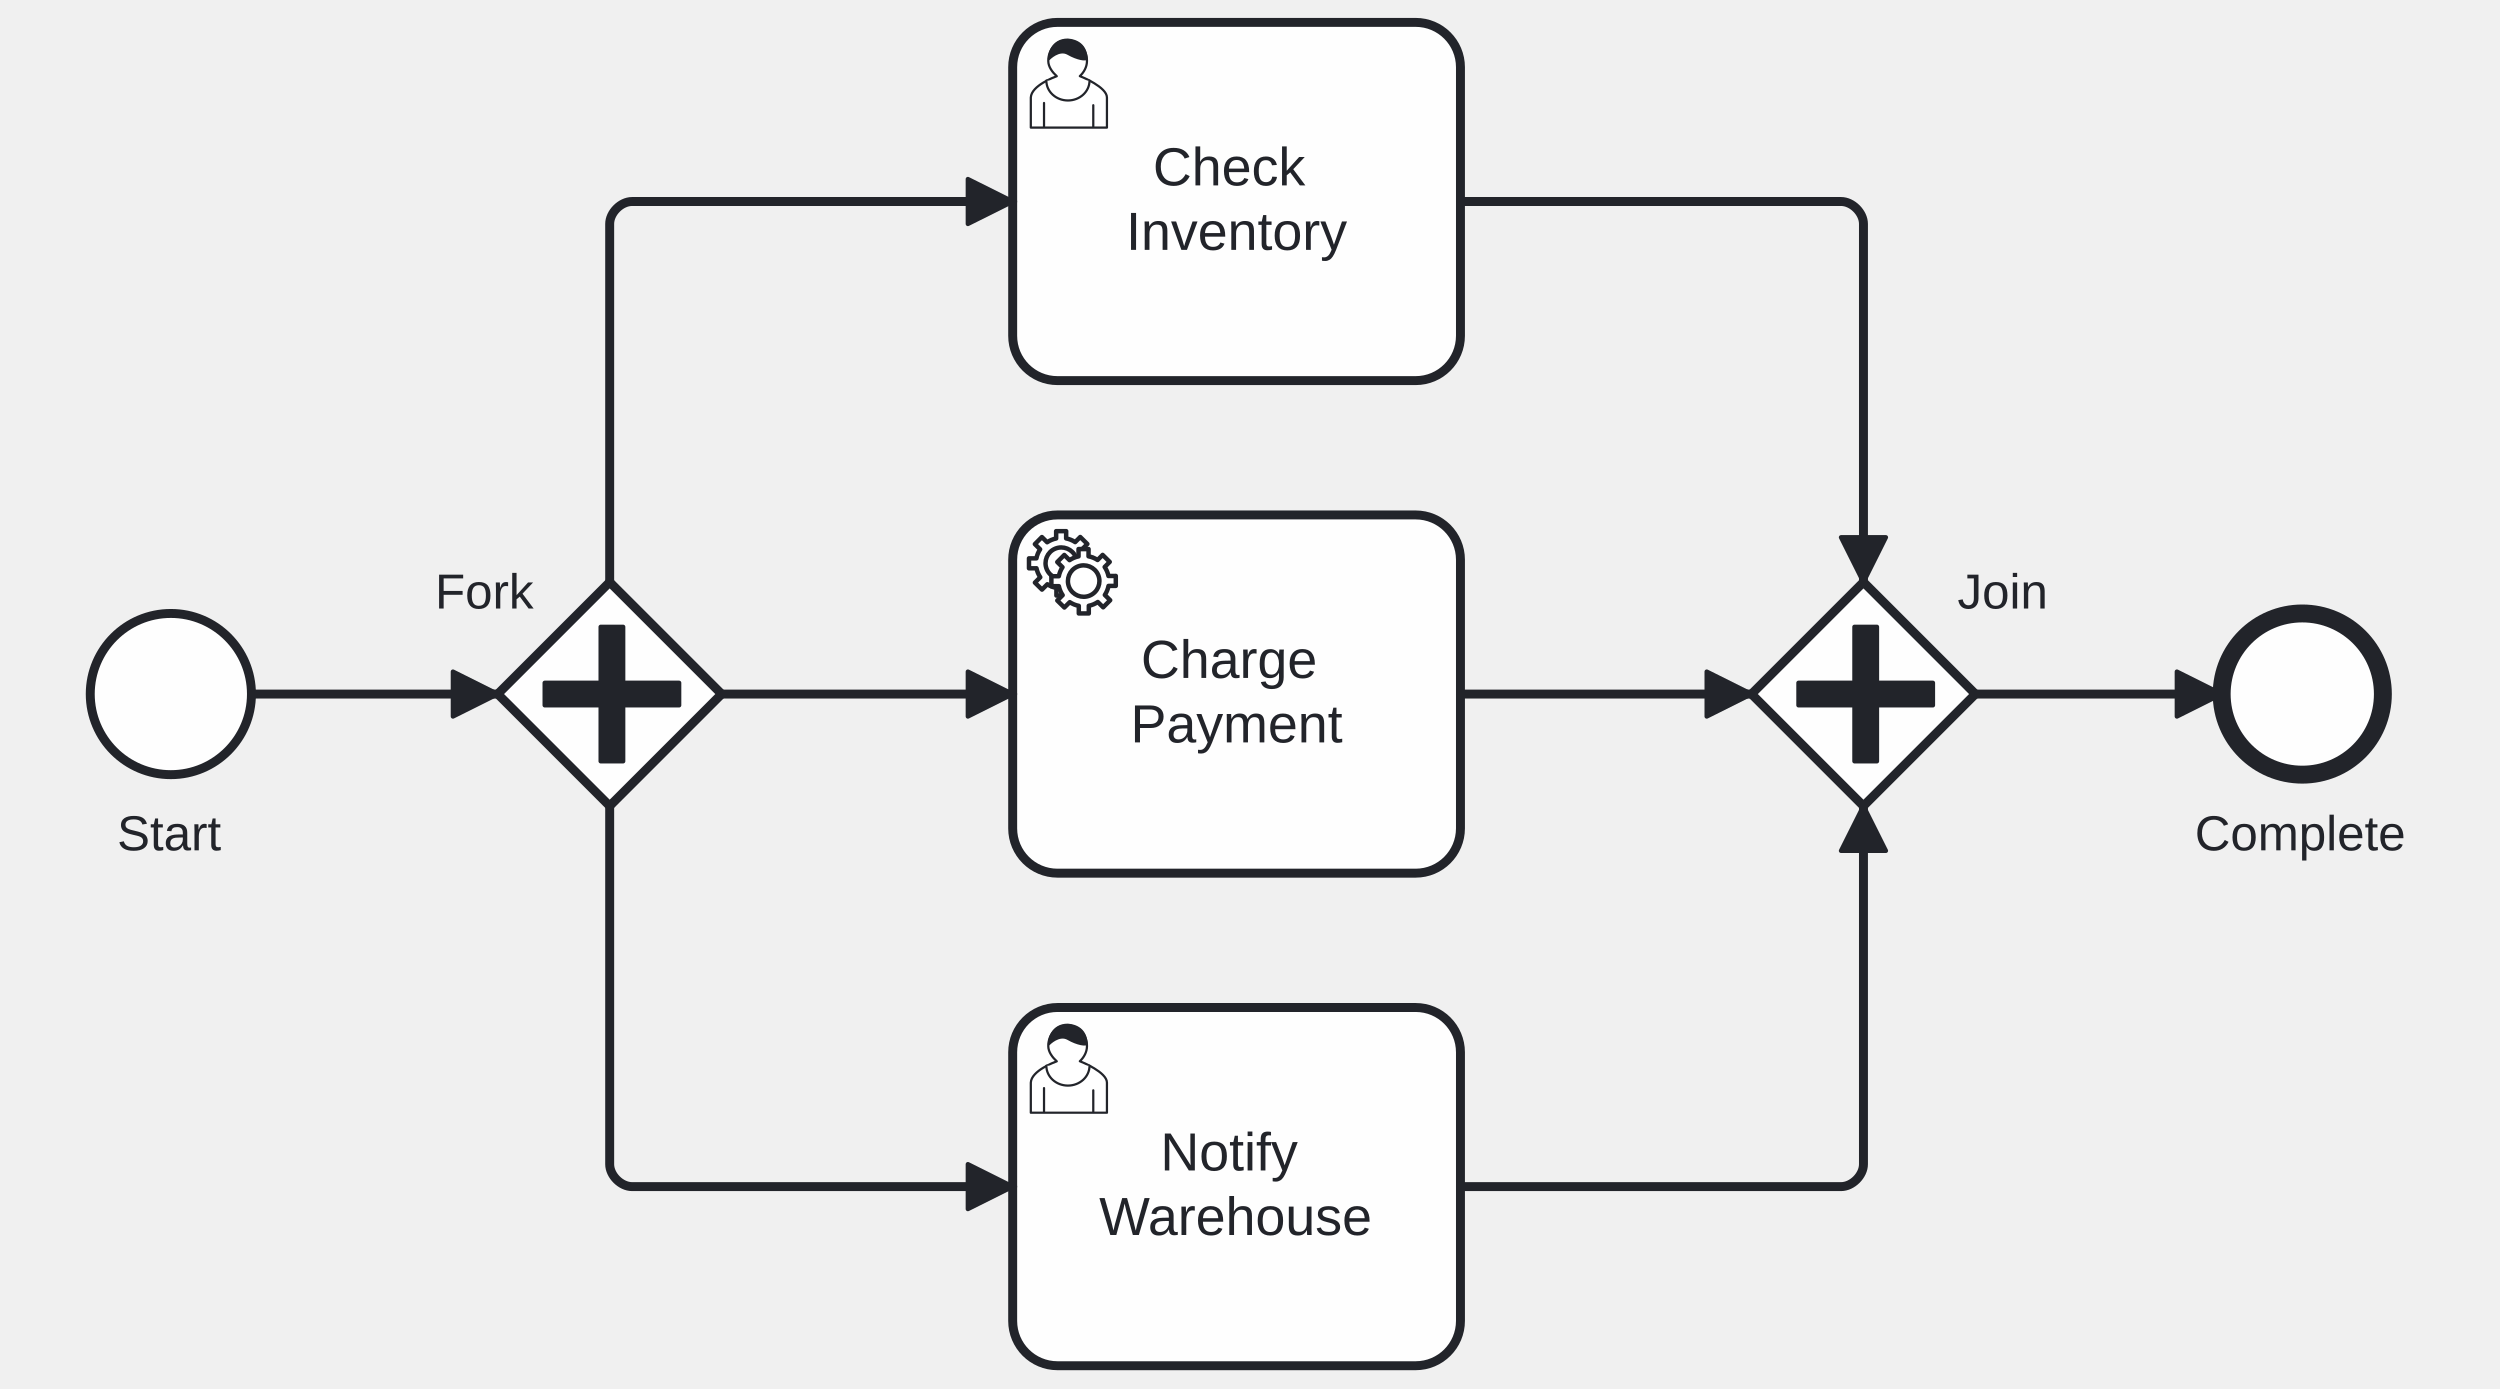
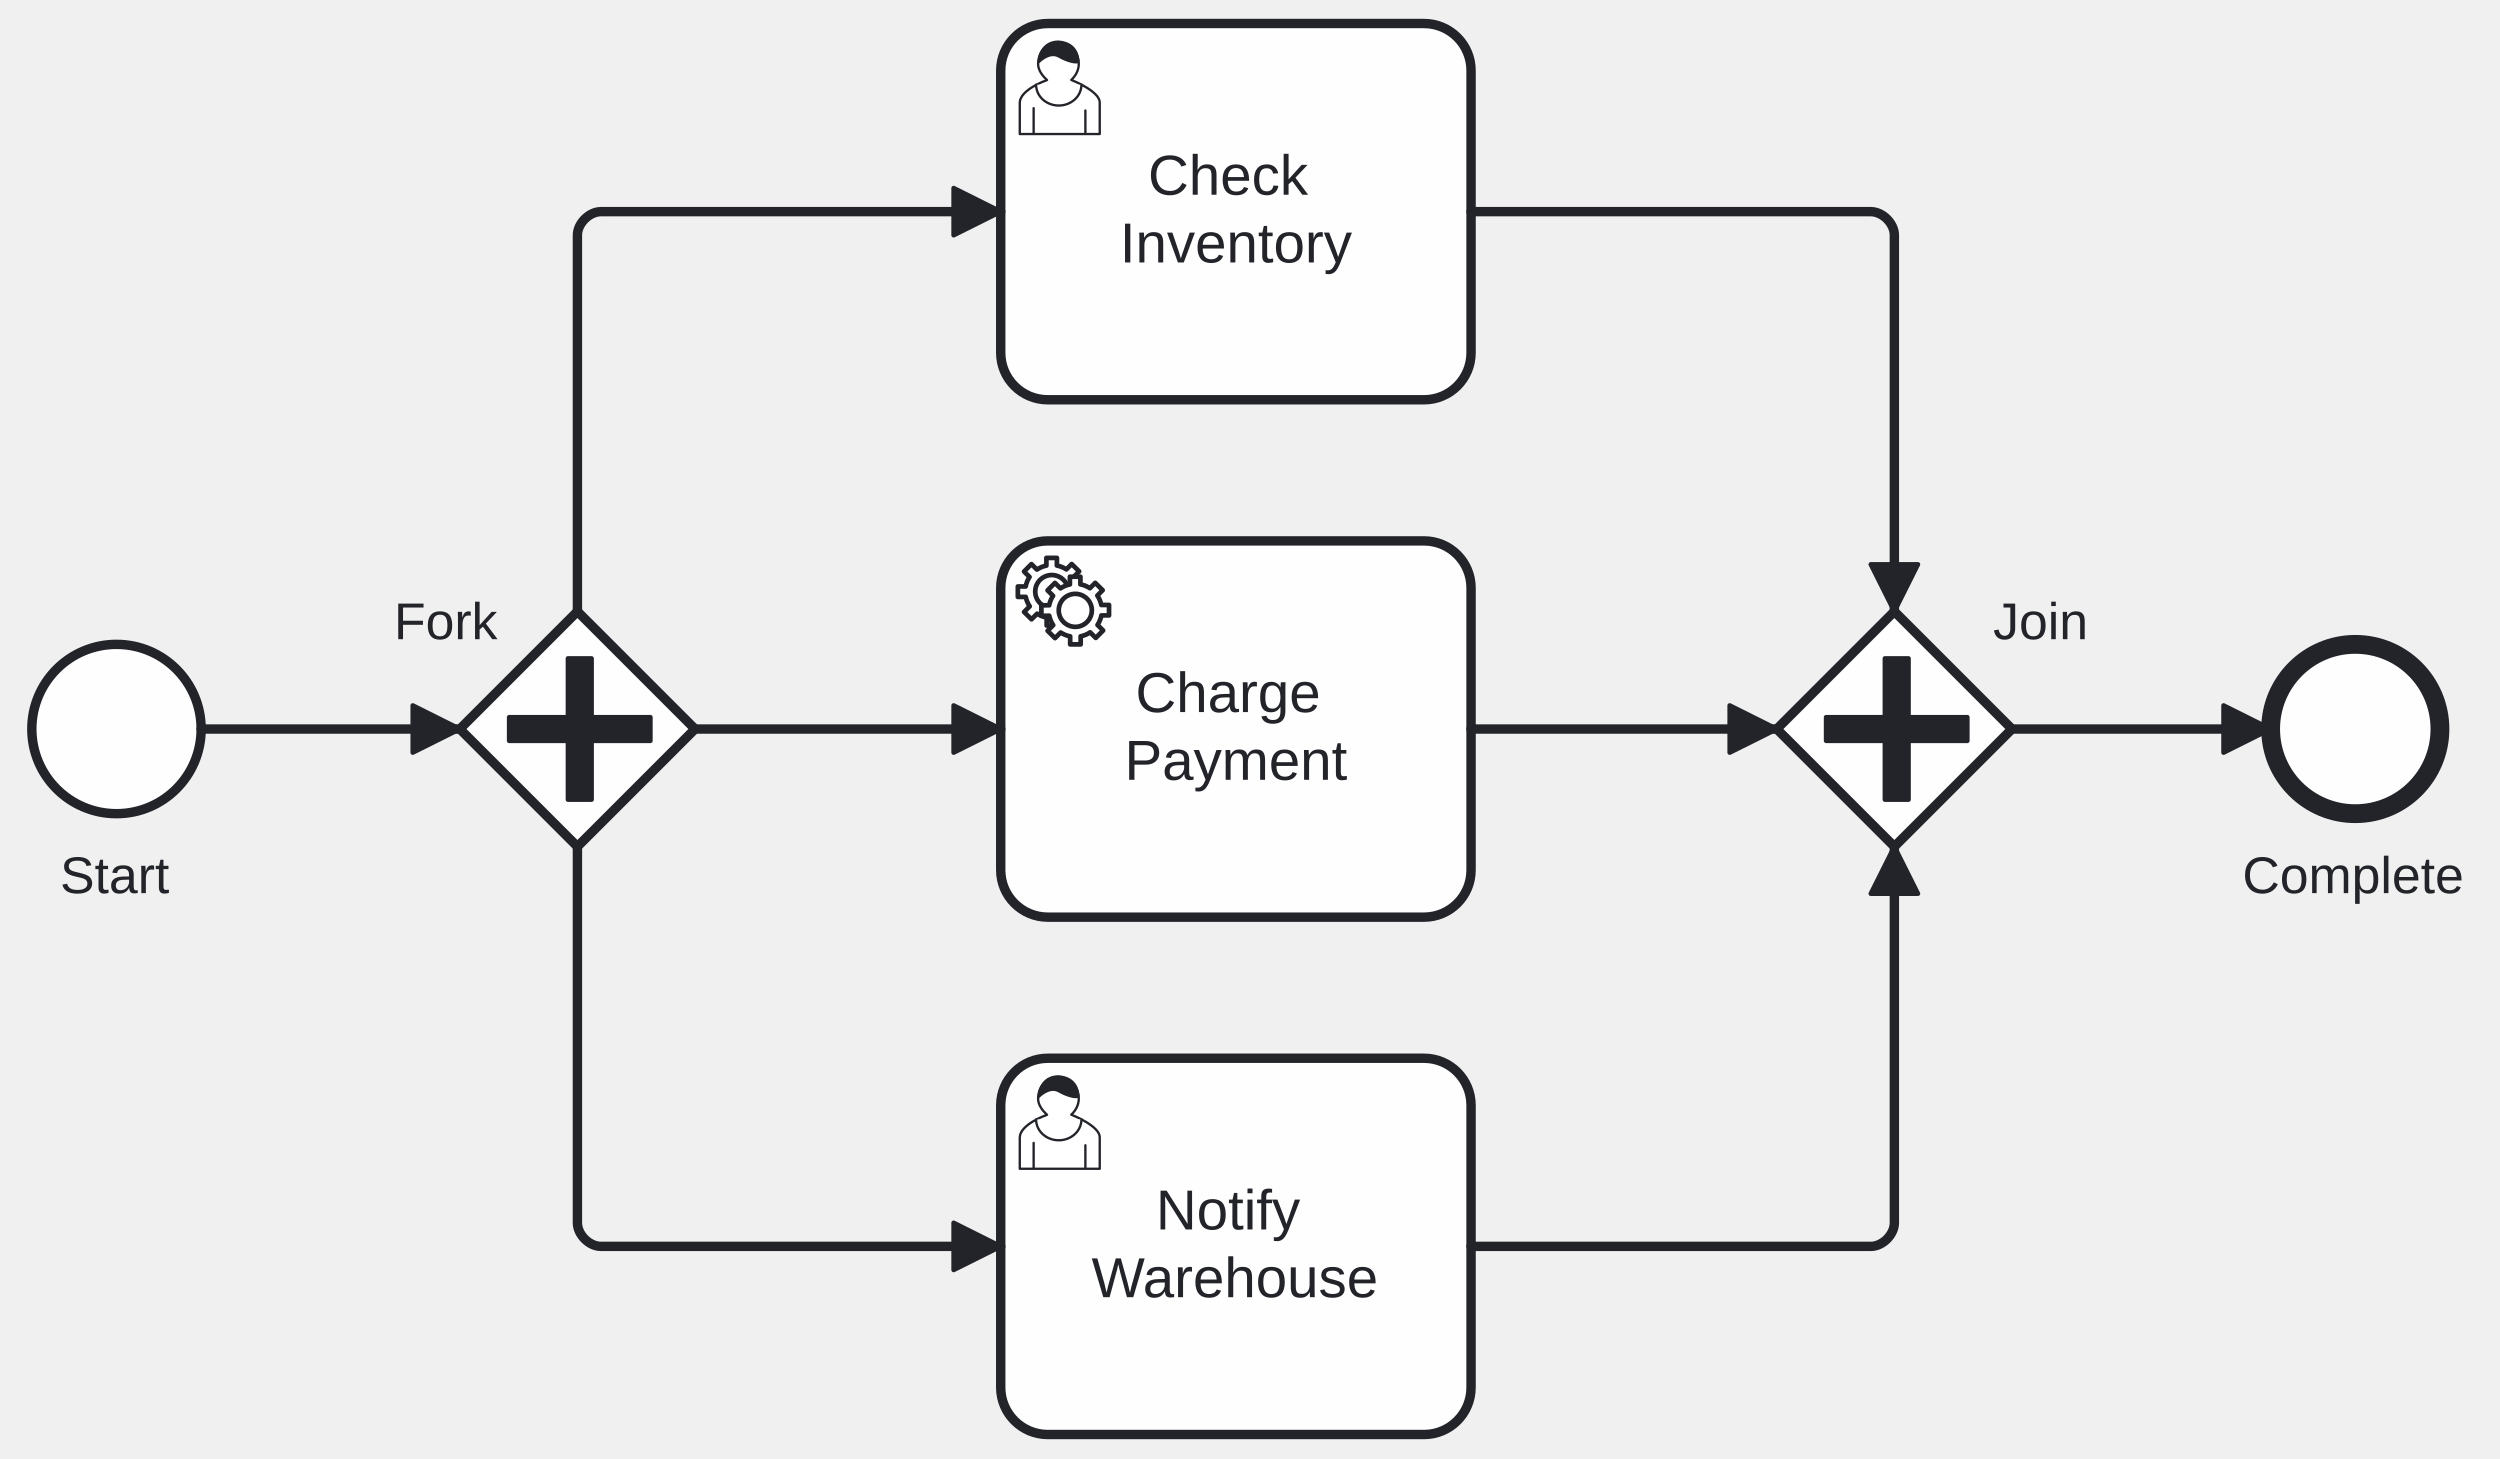
- <svg xmlns="http://www.w3.org/2000/svg" width="715" height="397" viewBox="187 87 528 310" version="1.1">
-   <g class="djs-group">
-     <g class="djs-element djs-shape" data-element-id="Event_1tfz1g5" style="display: block;" transform="translate(192, 224)">
+ <svg xmlns="http://www.w3.org/2000/svg" width="715" height="417" viewBox="187 107 528 310" version="1.1">
+   <g class="djs-group">
+     <g class="djs-element djs-shape" data-element-id="Event_1tfz1g5" transform="translate(192, 244)" style="display: block;">
      <g class="djs-visual">
        <circle cx="18" cy="18" r="18" style="stroke-linecap: round; stroke-linejoin: round; stroke: hsl(225, 10%, 15%); stroke-width: 2px; fill: white; fill-opacity: 0.95;" />
      </g>
      <rect style="fill: none; stroke-opacity: 0; stroke: white; stroke-width: 15px;" class="djs-hit djs-hit-all" x="0" y="0" width="36" height="36" />
      <circle cx="18" cy="18" r="23" style="fill: none;" class="djs-outline" />
    </g>
  </g>
  <g class="djs-group">
-     <g class="djs-element djs-shape" data-element-id="Event_183di0m" style="display: block;" transform="translate(668, 224)">
+     <g class="djs-element djs-shape" data-element-id="Event_1tfz1g5_label" transform="translate(198, 287)" style="display: block;">
+       <g class="djs-visual">
+         <text style="font-family: Arial, sans-serif; font-size: 11px; font-weight: normal; fill: hsl(225, 10%, 15%);" lineHeight="1.2" class="djs-label">
+           <tspan x="0" y="9.9">Start</tspan>
+         </text>
+       </g>
+       <rect style="fill: none; stroke-opacity: 0; stroke: white; stroke-width: 15px;" class="djs-hit djs-hit-all" x="0" y="0" width="24" height="14" />
+       <rect x="-5" y="-5" rx="4" width="34" height="24" style="fill: none;" class="djs-outline" />
+     </g>
+   </g>
+   <g class="djs-group">
+     <g class="djs-element djs-shape" data-element-id="Event_183di0m" transform="translate(668, 244)" style="display: block;">
      <g class="djs-visual">
        <circle cx="18" cy="18" r="18" style="stroke-linecap: round; stroke-linejoin: round; stroke: hsl(225, 10%, 15%); stroke-width: 4px; fill: white; fill-opacity: 0.95;" />
      </g>
      <rect style="fill: none; stroke-opacity: 0; stroke: white; stroke-width: 15px;" class="djs-hit djs-hit-all" x="0" y="0" width="36" height="36" />
      <circle cx="18" cy="18" r="24" style="fill: none;" class="djs-outline" />
    </g>
  </g>
  <g class="djs-group">
-     <g class="djs-element djs-shape" data-element-id="Gateway_11h8qzw" style="display: block;" transform="translate(283, 217)">
+     <g class="djs-element djs-shape" data-element-id="Event_183di0m_label" transform="translate(662, 287)" style="display: block;">
+       <g class="djs-visual">
+         <text style="font-family: Arial, sans-serif; font-size: 11px; font-weight: normal; fill: hsl(225, 10%, 15%);" lineHeight="1.2" class="djs-label">
+           <tspan x="0" y="9.9">Complete</tspan>
+         </text>
+       </g>
+       <rect style="fill: none; stroke-opacity: 0; stroke: white; stroke-width: 15px;" class="djs-hit djs-hit-all" x="0" y="0" width="48" height="14" />
+       <rect x="-5" y="-5" rx="4" width="58" height="24" style="fill: none;" class="djs-outline" />
+     </g>
+   </g>
+   <g class="djs-group">
+     <g class="djs-element djs-shape" data-element-id="Activity_0gqc9jk" transform="translate(398, 222)" style="display: block;">
+       <g class="djs-visual">
+         <rect x="0" y="0" width="100" height="80" rx="10" ry="10" style="stroke-linecap: round; stroke-linejoin: round; stroke: hsl(225, 10%, 15%); stroke-width: 2px; fill: white; fill-opacity: 0.95;" />
+         <text style="font-family: Arial, sans-serif; font-size: 12px; font-weight: normal; fill: hsl(225, 10%, 15%);" lineHeight="1.2" class="djs-label">
+           <tspan x="28.658" y="36.4">Charge </tspan>
+           <tspan x="26.324" y="50.8">Payment</tspan>
+         </text>
+         <circle cx="5" cy="5" r="5" style="stroke-linecap: round; stroke-linejoin: round; stroke: none; stroke-width: 2px; fill: white;" transform="translate(6, 6)" />
+         <path style="fill: white; stroke-linecap: round; stroke-linejoin: round; stroke: hsl(225, 10%, 15%); stroke-width: 1px;" d="m 12,18 v -1.713 c 0.352,-0.07 0.704,-0.178 1.048,-0.321 0.344,-0.145 0.666,-0.321 0.966,-0.521 l 1.194,1.18 1.567,-1.577 -1.195,-1.18 c 0.403,-0.614 0.683,-1.299 0.825,-2.018 l 1.622,-0.01 v -2.22 l -1.637,0.01 c -0.073,-0.352 -0.178,-0.7 -0.324,-1.044 -0.145,-0.344 -0.321,-0.664 -0.523,-0.962 l 1.131,-1.136 -1.583,-1.563 -1.13,1.136 c -0.614,-0.401 -1.303,-0.681 -2.023,-0.822 l 0.009,-1.619 h -2.241 l 0.004,1.631 c -0.354,0.074 -0.705,0.18 -1.05,0.324 -0.344,0.144 -0.665,0.321 -0.964,0.52 l -1.17,-1.158 -1.567,1.579 1.168,1.157 c -0.403,0.613 -0.683,1.298 -0.825,2.017 l -1.659,0.003 v 2.222 l 1.672,-0.006 c 0.073,0.351 0.18,0.702 0.324,1.045 0.145,0.344 0.321,0.664 0.523,0.961 l -1.199,1.197 1.584,1.56 1.196,-1.193 c 0.614,0.403 1.303,0.682 2.023,0.823 l 7.19e-4,1.699 h 2.227 z m 0.221,-3.996 c -1.789,0.75 -3.858,-0.093 -4.61,-1.874 -0.752,-1.783 0.091,-3.846 1.88,-4.596 1.788,-0.749 3.857,0.093 4.609,1.874 0.752,1.782 -0.091,3.846 -1.88,4.596 z" />
+         <circle cx="5" cy="5" r="5" style="stroke-linecap: round; stroke-linejoin: round; stroke: none; stroke-width: 2px; fill: white;" transform="translate(11, 10)" />
+         <path style="fill: white; stroke-linecap: round; stroke-linejoin: round; stroke: hsl(225, 10%, 15%); stroke-width: 1px;" d="m 17,22 v -1.713 c 0.352,-0.07 0.704,-0.178 1.048,-0.321 0.344,-0.145 0.666,-0.321 0.966,-0.521 l 1.194,1.18 1.567,-1.577 -1.195,-1.18 c 0.403,-0.614 0.683,-1.299 0.825,-2.018 l 1.622,-0.01 v -2.22 l -1.637,0.01 c -0.073,-0.352 -0.178,-0.7 -0.324,-1.044 -0.145,-0.344 -0.321,-0.664 -0.523,-0.962 l 1.131,-1.136 -1.583,-1.563 -1.13,1.136 c -0.614,-0.401 -1.303,-0.681 -2.023,-0.822 l 0.009,-1.619 h -2.241 l 0.004,1.631 c -0.354,0.074 -0.705,0.18 -1.05,0.324 -0.344,0.144 -0.665,0.321 -0.964,0.52 l -1.17,-1.158 -1.567,1.579 1.168,1.157 c -0.403,0.613 -0.683,1.298 -0.825,2.017 l -1.659,0.003 v 2.222 l 1.672,-0.006 c 0.073,0.351 0.18,0.702 0.324,1.045 0.145,0.344 0.321,0.664 0.523,0.961 l -1.199,1.197 1.584,1.56 1.196,-1.193 c 0.614,0.403 1.303,0.682 2.023,0.823 l 7.19e-4,1.699 h 2.227 z m 0.221,-3.996 c -1.789,0.75 -3.858,-0.093 -4.61,-1.874 -0.752,-1.783 0.091,-3.846 1.88,-4.596 1.788,-0.749 3.857,0.093 4.609,1.874 0.752,1.782 -0.091,3.846 -1.88,4.596 z" />
+       </g>
+       <rect style="fill: none; stroke-opacity: 0; stroke: white; stroke-width: 15px;" class="djs-hit djs-hit-all" x="0" y="0" width="100" height="80" />
+       <rect x="-5" y="-5" rx="14" width="110" height="90" style="fill: none;" class="djs-outline" />
+     </g>
+   </g>
+   <g class="djs-group">
+     <g class="djs-element djs-shape" data-element-id="Gateway_11h8qzw" style="display: block;" transform="translate(283, 237)">
      <g class="djs-visual">
        <polygon style="stroke-linecap: round; stroke-linejoin: round; stroke: hsl(225, 10%, 15%); stroke-width: 2px; fill: white; fill-opacity: 0.95;" points="25,0 50,25 25,50 0,25" />
        <path style="fill: hsl(225, 10%, 15%); stroke-linecap: round; stroke-linejoin: round; stroke: hsl(225, 10%, 15%); stroke-width: 1px;" d="m 23,10 0,12.5 -12.5,0 0,5 12.5,0 0,12.5 5,0 0,-12.5 12.5,0 0,-5 -12.5,0 0,-12.5 -5,0 z" />
      </g>
      <rect style="fill: none; stroke-opacity: 0; stroke: white; stroke-width: 15px;" class="djs-hit djs-hit-all" x="0" y="0" width="50" height="50" />
      <rect style="transform-box: fill-box; transform: rotate(45deg); transform-origin: center; fill: none;" x="2" y="2" rx="4" width="46" height="46" class="djs-outline" />
    </g>
  </g>
  <g class="djs-group">
-     <g class="djs-element djs-shape" data-element-id="Gateway_1osli9i" style="display: block;" transform="translate(563, 217)">
+     <g class="djs-element djs-shape" data-element-id="Gateway_1osli9i" style="display: block;" transform="translate(563, 237)">
      <g class="djs-visual">
        <polygon style="stroke-linecap: round; stroke-linejoin: round; stroke: hsl(225, 10%, 15%); stroke-width: 2px; fill: white; fill-opacity: 0.95;" points="25,0 50,25 25,50 0,25" />
        <path style="fill: hsl(225, 10%, 15%); stroke-linecap: round; stroke-linejoin: round; stroke: hsl(225, 10%, 15%); stroke-width: 1px;" d="m 23,10 0,12.5 -12.5,0 0,5 12.5,0 0,12.5 5,0 0,-12.5 12.5,0 0,-5 -12.5,0 0,-12.5 -5,0 z" />
      </g>
      <rect style="fill: none; stroke-opacity: 0; stroke: white; stroke-width: 15px;" class="djs-hit djs-hit-all" x="0" y="0" width="50" height="50" />
      <rect style="transform-box: fill-box; transform: rotate(45deg); transform-origin: center; fill: none;" x="2" y="2" rx="4" width="46" height="46" class="djs-outline" />
    </g>
  </g>
  <g class="djs-group">
-     <g class="djs-element djs-shape" data-element-id="Activity_0z4100l" style="display: block;" transform="translate(398, 92)">
+     <g class="djs-element djs-shape" data-element-id="Activity_0z4100l" style="display: block;" transform="translate(398, 112)">
      <g class="djs-visual">
        <rect x="0" y="0" width="100" height="80" rx="10" ry="10" style="stroke-linecap: round; stroke-linejoin: round; stroke: hsl(225, 10%, 15%); stroke-width: 2px; fill: white; fill-opacity: 0.95;" />
        <text style="font-family: Arial, sans-serif; font-size: 12px; font-weight: normal; fill: hsl(225, 10%, 15%);" lineHeight="1.2" class="djs-label">
          <tspan x="31.328" y="36.4">Check </tspan>
          <tspan x="25.322" y="50.8">Inventory</tspan>
        </text>
        <path style="fill: white; stroke-linecap: round; stroke-linejoin: round; stroke: hsl(225, 10%, 15%); stroke-width: 0.5px;" d="m 15,12 c 0.909,-0.845 1.594,-2.049 1.594,-3.385 0,-2.554 -1.805,-4.622 -4.357,-4.622 -2.552,0 -4.288,2.068 -4.288,4.622 0,1.348 0.974,2.562 1.896,3.405 -0.529,0.187 -5.669,2.097 -5.794,4.756 v 6.718 h 17 v -6.718 c 0,-2.298 -5.528,-4.595 -6.051,-4.776 zm -8,6 l 0,5.5 m 11,0 l 0,-5" />
        <path style="fill: white; stroke-linecap: round; stroke-linejoin: round; stroke: hsl(225, 10%, 15%); stroke-width: 0.5px;" d="m 15,12 m 2.162,1.009 c 0,2.447 -2.158,4.431 -4.821,4.431 -2.665,0 -4.822,-1.981 -4.822,-4.431 " />
        <path style="fill: hsl(225, 10%, 15%); stroke-linecap: round; stroke-linejoin: round; stroke: hsl(225, 10%, 15%); stroke-width: 0.5px;" d="m 15,12 m -6.9,-3.80 c 0,0 2.251,-2.358 4.274,-1.177 2.024,1.181 4.221,1.537 4.124,0.965 -0.098,-0.57 -0.117,-3.791 -4.191,-4.136 -3.575,0.001 -4.208,3.367 -4.207,4.348 z" />
      </g>
      <rect style="fill: none; stroke-opacity: 0; stroke: white; stroke-width: 15px;" class="djs-hit djs-hit-all" x="0" y="0" width="100" height="80" />
      <rect x="-5" y="-5" rx="14" width="110" height="90" style="fill: none;" class="djs-outline" />
    </g>
  </g>
  <g class="djs-group">
-     <g class="djs-element djs-shape" data-element-id="Activity_0gqc9jk" style="display: block;" transform="translate(398, 202)">
-       <g class="djs-visual">
-         <rect x="0" y="0" width="100" height="80" rx="10" ry="10" style="stroke-linecap: round; stroke-linejoin: round; stroke: hsl(225, 10%, 15%); stroke-width: 2px; fill: white; fill-opacity: 0.95;" />
-         <text style="font-family: Arial, sans-serif; font-size: 12px; font-weight: normal; fill: hsl(225, 10%, 15%);" lineHeight="1.2" class="djs-label">
-           <tspan x="28.658" y="36.4">Charge </tspan>
-           <tspan x="26.324" y="50.8">Payment</tspan>
-         </text>
-         <circle cx="5" cy="5" r="5" style="stroke-linecap: round; stroke-linejoin: round; stroke: none; stroke-width: 2px; fill: white;" transform="translate(6, 6)" />
-         <path style="fill: white; stroke-linecap: round; stroke-linejoin: round; stroke: hsl(225, 10%, 15%); stroke-width: 1px;" d="m 12,18 v -1.713 c 0.352,-0.07 0.704,-0.178 1.048,-0.321 0.344,-0.145 0.666,-0.321 0.966,-0.521 l 1.194,1.18 1.567,-1.577 -1.195,-1.18 c 0.403,-0.614 0.683,-1.299 0.825,-2.018 l 1.622,-0.01 v -2.22 l -1.637,0.01 c -0.073,-0.352 -0.178,-0.7 -0.324,-1.044 -0.145,-0.344 -0.321,-0.664 -0.523,-0.962 l 1.131,-1.136 -1.583,-1.563 -1.13,1.136 c -0.614,-0.401 -1.303,-0.681 -2.023,-0.822 l 0.009,-1.619 h -2.241 l 0.004,1.631 c -0.354,0.074 -0.705,0.18 -1.05,0.324 -0.344,0.144 -0.665,0.321 -0.964,0.52 l -1.17,-1.158 -1.567,1.579 1.168,1.157 c -0.403,0.613 -0.683,1.298 -0.825,2.017 l -1.659,0.003 v 2.222 l 1.672,-0.006 c 0.073,0.351 0.18,0.702 0.324,1.045 0.145,0.344 0.321,0.664 0.523,0.961 l -1.199,1.197 1.584,1.56 1.196,-1.193 c 0.614,0.403 1.303,0.682 2.023,0.823 l 7.19e-4,1.699 h 2.227 z m 0.221,-3.996 c -1.789,0.75 -3.858,-0.093 -4.61,-1.874 -0.752,-1.783 0.091,-3.846 1.88,-4.596 1.788,-0.749 3.857,0.093 4.609,1.874 0.752,1.782 -0.091,3.846 -1.88,4.596 z" />
-         <circle cx="5" cy="5" r="5" style="stroke-linecap: round; stroke-linejoin: round; stroke: none; stroke-width: 2px; fill: white;" transform="translate(11, 10)" />
-         <path style="fill: white; stroke-linecap: round; stroke-linejoin: round; stroke: hsl(225, 10%, 15%); stroke-width: 1px;" d="m 17,22 v -1.713 c 0.352,-0.07 0.704,-0.178 1.048,-0.321 0.344,-0.145 0.666,-0.321 0.966,-0.521 l 1.194,1.18 1.567,-1.577 -1.195,-1.18 c 0.403,-0.614 0.683,-1.299 0.825,-2.018 l 1.622,-0.01 v -2.22 l -1.637,0.01 c -0.073,-0.352 -0.178,-0.7 -0.324,-1.044 -0.145,-0.344 -0.321,-0.664 -0.523,-0.962 l 1.131,-1.136 -1.583,-1.563 -1.13,1.136 c -0.614,-0.401 -1.303,-0.681 -2.023,-0.822 l 0.009,-1.619 h -2.241 l 0.004,1.631 c -0.354,0.074 -0.705,0.18 -1.05,0.324 -0.344,0.144 -0.665,0.321 -0.964,0.52 l -1.17,-1.158 -1.567,1.579 1.168,1.157 c -0.403,0.613 -0.683,1.298 -0.825,2.017 l -1.659,0.003 v 2.222 l 1.672,-0.006 c 0.073,0.351 0.18,0.702 0.324,1.045 0.145,0.344 0.321,0.664 0.523,0.961 l -1.199,1.197 1.584,1.56 1.196,-1.193 c 0.614,0.403 1.303,0.682 2.023,0.823 l 7.19e-4,1.699 h 2.227 z m 0.221,-3.996 c -1.789,0.75 -3.858,-0.093 -4.61,-1.874 -0.752,-1.783 0.091,-3.846 1.88,-4.596 1.788,-0.749 3.857,0.093 4.609,1.874 0.752,1.782 -0.091,3.846 -1.88,4.596 z" />
-       </g>
-       <rect style="fill: none; stroke-opacity: 0; stroke: white; stroke-width: 15px;" class="djs-hit djs-hit-all" x="0" y="0" width="100" height="80" />
-       <rect x="-5" y="-5" rx="14" width="110" height="90" style="fill: none;" class="djs-outline" />
-     </g>
-   </g>
-   <g class="djs-group">
-     <g class="djs-element djs-shape" data-element-id="Activity_0p6g9d6" style="display: block;" transform="translate(398, 312)">
+     <g class="djs-element djs-shape" data-element-id="Activity_0p6g9d6" style="display: block;" transform="translate(398, 332)">
      <g class="djs-visual">
        <rect x="0" y="0" width="100" height="80" rx="10" ry="10" style="stroke-linecap: round; stroke-linejoin: round; stroke: hsl(225, 10%, 15%); stroke-width: 2px; fill: white; fill-opacity: 0.95;" />
        <text style="font-family: Arial, sans-serif; font-size: 12px; font-weight: normal; fill: hsl(225, 10%, 15%);" lineHeight="1.2" class="djs-label">
          <tspan x="32.996" y="36.4">Notify </tspan>
          <tspan x="19.322" y="50.8">Warehouse</tspan>
        </text>
        <path style="fill: white; stroke-linecap: round; stroke-linejoin: round; stroke: hsl(225, 10%, 15%); stroke-width: 0.5px;" d="m 15,12 c 0.909,-0.845 1.594,-2.049 1.594,-3.385 0,-2.554 -1.805,-4.622 -4.357,-4.622 -2.552,0 -4.288,2.068 -4.288,4.622 0,1.348 0.974,2.562 1.896,3.405 -0.529,0.187 -5.669,2.097 -5.794,4.756 v 6.718 h 17 v -6.718 c 0,-2.298 -5.528,-4.595 -6.051,-4.776 zm -8,6 l 0,5.5 m 11,0 l 0,-5" />
        <path style="fill: white; stroke-linecap: round; stroke-linejoin: round; stroke: hsl(225, 10%, 15%); stroke-width: 0.5px;" d="m 15,12 m 2.162,1.009 c 0,2.447 -2.158,4.431 -4.821,4.431 -2.665,0 -4.822,-1.981 -4.822,-4.431 " />
        <path style="fill: hsl(225, 10%, 15%); stroke-linecap: round; stroke-linejoin: round; stroke: hsl(225, 10%, 15%); stroke-width: 0.5px;" d="m 15,12 m -6.9,-3.80 c 0,0 2.251,-2.358 4.274,-1.177 2.024,1.181 4.221,1.537 4.124,0.965 -0.098,-0.57 -0.117,-3.791 -4.191,-4.136 -3.575,0.001 -4.208,3.367 -4.207,4.348 z" />
      </g>
      <rect style="fill: none; stroke-opacity: 0; stroke: white; stroke-width: 15px;" class="djs-hit djs-hit-all" x="0" y="0" width="100" height="80" />
      <rect x="-5" y="-5" rx="14" width="110" height="90" style="fill: none;" class="djs-outline" />
    </g>
  </g>
  <g class="djs-group">
-     <g class="djs-element djs-shape" data-element-id="Event_1tfz1g5_label" style="display: block;" transform="translate(198, 267)">
-       <g class="djs-visual">
-         <text style="font-family: Arial, sans-serif; font-size: 11px; font-weight: normal; fill: hsl(225, 10%, 15%);" lineHeight="1.2" class="djs-label">
-           <tspan x="0" y="9.9">Start</tspan>
-         </text>
-       </g>
-       <rect style="fill: none; stroke-opacity: 0; stroke: white; stroke-width: 15px;" class="djs-hit djs-hit-all" x="0" y="0" width="24" height="14" />
-       <rect x="-5" y="-5" rx="4" width="34" height="24" style="fill: none;" class="djs-outline" />
-     </g>
-   </g>
-   <g class="djs-group">
-     <g class="djs-element djs-shape" data-element-id="Event_183di0m_label" style="display: block;" transform="translate(662, 267)">
-       <g class="djs-visual">
-         <text style="font-family: Arial, sans-serif; font-size: 11px; font-weight: normal; fill: hsl(225, 10%, 15%);" lineHeight="1.2" class="djs-label">
-           <tspan x="0" y="9.9">Complete</tspan>
-         </text>
-       </g>
-       <rect style="fill: none; stroke-opacity: 0; stroke: white; stroke-width: 15px;" class="djs-hit djs-hit-all" x="0" y="0" width="48" height="14" />
-       <rect x="-5" y="-5" rx="4" width="58" height="24" style="fill: none;" class="djs-outline" />
-     </g>
-   </g>
-   <g class="djs-group">
-     <g class="djs-element djs-shape" data-element-id="Gateway_11h8qzw_label" style="display: block;" transform="translate(269, 213)">
+     <g class="djs-element djs-connection" data-element-id="Flow_0unmvmt" style="display: block;">
+       <g class="djs-visual">
+         <defs>
+           <marker id="marker-seq-0" viewBox="0 0 20 20" refX="11" refY="10" markerWidth="10" markerHeight="10" orient="auto">
+             <path d="M 1 5 L 11 10 L 1 15 Z" style="stroke-linecap: round; stroke-linejoin: round; stroke: hsl(225, 10%, 15%); stroke-width: 1px; fill: hsl(225, 10%, 15%);" />
+           </marker>
+         </defs>
+         <path style="fill: none; stroke-linecap: round; stroke-linejoin: round; stroke: hsl(225, 10%, 15%); stroke-width: 2px; marker-end: url(#marker-seq-0);" data-corner-radius="5" d="M228,262L283,262" />
+       </g>
+       <path d="M228,262L283,262" style="fill: none; stroke-opacity: 0; stroke: white; stroke-width: 15px;" class="djs-hit djs-hit-stroke" />
+       <rect x="223" y="257" rx="4" width="65" height="10" style="fill: none;" class="djs-outline" />
+     </g>
+   </g>
+   <g class="djs-group">
+     <g class="djs-element djs-connection" data-element-id="Flow_06usge8" style="display: block;">
+       <g class="djs-visual">
+         <defs>
+           <marker id="marker-seq-1" viewBox="0 0 20 20" refX="11" refY="10" markerWidth="10" markerHeight="10" orient="auto">
+             <path d="M 1 5 L 11 10 L 1 15 Z" style="stroke-linecap: round; stroke-linejoin: round; stroke: hsl(225, 10%, 15%); stroke-width: 1px; fill: hsl(225, 10%, 15%);" />
+           </marker>
+         </defs>
+         <path style="fill: none; stroke-linecap: round; stroke-linejoin: round; stroke: hsl(225, 10%, 15%); stroke-width: 2px; marker-end: url(#marker-seq-1);" data-corner-radius="5" d="M333,262L398,262" />
+       </g>
+       <path d="M333,262L398,262" style="fill: none; stroke-opacity: 0; stroke: white; stroke-width: 15px;" class="djs-hit djs-hit-stroke" />
+       <rect x="328" y="257" rx="4" width="75" height="10" style="fill: none;" class="djs-outline" />
+     </g>
+   </g>
+   <g class="djs-group">
+     <g class="djs-element djs-connection" data-element-id="Flow_1m1en8z" style="display: block;">
+       <g class="djs-visual">
+         <defs>
+           <marker id="marker-seq-2" viewBox="0 0 20 20" refX="11" refY="10" markerWidth="10" markerHeight="10" orient="auto">
+             <path d="M 1 5 L 11 10 L 1 15 Z" style="stroke-linecap: round; stroke-linejoin: round; stroke: hsl(225, 10%, 15%); stroke-width: 1px; fill: hsl(225, 10%, 15%);" />
+           </marker>
+         </defs>
+         <path style="fill: none; stroke-linecap: round; stroke-linejoin: round; stroke: hsl(225, 10%, 15%); stroke-width: 2px; marker-end: url(#marker-seq-2);" data-corner-radius="5" d="M498,262L563,262" />
+       </g>
+       <path d="M498,262L563,262" style="fill: none; stroke-opacity: 0; stroke: white; stroke-width: 15px;" class="djs-hit djs-hit-stroke" />
+       <rect x="493" y="257" rx="4" width="75" height="10" style="fill: none;" class="djs-outline" />
+     </g>
+   </g>
+   <g class="djs-group">
+     <g class="djs-element djs-connection" data-element-id="Flow_0ft7bno" style="display: block;">
+       <g class="djs-visual">
+         <defs>
+           <marker id="marker-seq-3" viewBox="0 0 20 20" refX="11" refY="10" markerWidth="10" markerHeight="10" orient="auto">
+             <path d="M 1 5 L 11 10 L 1 15 Z" style="stroke-linecap: round; stroke-linejoin: round; stroke: hsl(225, 10%, 15%); stroke-width: 1px; fill: hsl(225, 10%, 15%);" />
+           </marker>
+         </defs>
+         <path style="fill: none; stroke-linecap: round; stroke-linejoin: round; stroke: hsl(225, 10%, 15%); stroke-width: 2px; marker-end: url(#marker-seq-3);" data-corner-radius="5" d="M613,262L668,262" />
+       </g>
+       <path d="M613,262L668,262" style="fill: none; stroke-opacity: 0; stroke: white; stroke-width: 15px;" class="djs-hit djs-hit-stroke" />
+       <rect x="608" y="257" rx="4" width="65" height="10" style="fill: none;" class="djs-outline" />
+     </g>
+   </g>
+   <g class="djs-group">
+     <g class="djs-element djs-connection" data-element-id="Flow_10wu7ue" style="display: block;">
+       <g class="djs-visual">
+         <defs>
+           <marker id="marker-seq-4" viewBox="0 0 20 20" refX="11" refY="10" markerWidth="10" markerHeight="10" orient="auto">
+             <path d="M 1 5 L 11 10 L 1 15 Z" style="stroke-linecap: round; stroke-linejoin: round; stroke: hsl(225, 10%, 15%); stroke-width: 1px; fill: hsl(225, 10%, 15%);" />
+           </marker>
+         </defs>
+         <path style="fill: none; stroke-linecap: round; stroke-linejoin: round; stroke: hsl(225, 10%, 15%); stroke-width: 2px; marker-end: url(#marker-seq-4);" data-corner-radius="5" d="M308,287L308,367C308,369.5,310.5,372,313,372L398,372" />
+       </g>
+       <path d="M308,287L308,372L398,372" style="fill: none; stroke-opacity: 0; stroke: white; stroke-width: 15px;" class="djs-hit djs-hit-stroke" />
+       <rect x="303" y="282" rx="4" width="100" height="95" style="fill: none;" class="djs-outline" />
+     </g>
+   </g>
+   <g class="djs-group">
+     <g class="djs-element djs-connection" data-element-id="Flow_1osiy83" style="display: block;">
+       <g class="djs-visual">
+         <defs>
+           <marker id="marker-seq-5" viewBox="0 0 20 20" refX="11" refY="10" markerWidth="10" markerHeight="10" orient="auto">
+             <path d="M 1 5 L 11 10 L 1 15 Z" style="stroke-linecap: round; stroke-linejoin: round; stroke: hsl(225, 10%, 15%); stroke-width: 1px; fill: hsl(225, 10%, 15%);" />
+           </marker>
+         </defs>
+         <path style="fill: none; stroke-linecap: round; stroke-linejoin: round; stroke: hsl(225, 10%, 15%); stroke-width: 2px; marker-end: url(#marker-seq-5);" data-corner-radius="5" d="M308,237L308,157C308,154.5,310.5,152,313,152L398,152" />
+       </g>
+       <path d="M308,237L308,152L398,152" style="fill: none; stroke-opacity: 0; stroke: white; stroke-width: 15px;" class="djs-hit djs-hit-stroke" />
+       <rect x="303" y="147" rx="4" width="100" height="95" style="fill: none;" class="djs-outline" />
+     </g>
+   </g>
+   <g class="djs-group">
+     <g class="djs-element djs-connection" data-element-id="Flow_1o47ijw" style="display: block;">
+       <g class="djs-visual">
+         <defs>
+           <marker id="marker-seq-6" viewBox="0 0 20 20" refX="11" refY="10" markerWidth="10" markerHeight="10" orient="auto">
+             <path d="M 1 5 L 11 10 L 1 15 Z" style="stroke-linecap: round; stroke-linejoin: round; stroke: hsl(225, 10%, 15%); stroke-width: 1px; fill: hsl(225, 10%, 15%);" />
+           </marker>
+         </defs>
+         <path style="fill: none; stroke-linecap: round; stroke-linejoin: round; stroke: hsl(225, 10%, 15%); stroke-width: 2px; marker-end: url(#marker-seq-6);" data-corner-radius="5" d="M498,152L583,152C585.5,152,588,154.5,588,157L588,237" />
+       </g>
+       <path d="M498,152L588,152L588,237" style="fill: none; stroke-opacity: 0; stroke: white; stroke-width: 15px;" class="djs-hit djs-hit-stroke" />
+       <rect x="493" y="147" rx="4" width="100" height="95" style="fill: none;" class="djs-outline" />
+     </g>
+   </g>
+   <g class="djs-group">
+     <g class="djs-element djs-connection" data-element-id="Flow_0ptr1x9" style="display: block;">
+       <g class="djs-visual">
+         <defs>
+           <marker id="marker-seq-7" viewBox="0 0 20 20" refX="11" refY="10" markerWidth="10" markerHeight="10" orient="auto">
+             <path d="M 1 5 L 11 10 L 1 15 Z" style="stroke-linecap: round; stroke-linejoin: round; stroke: hsl(225, 10%, 15%); stroke-width: 1px; fill: hsl(225, 10%, 15%);" />
+           </marker>
+         </defs>
+         <path style="fill: none; stroke-linecap: round; stroke-linejoin: round; stroke: hsl(225, 10%, 15%); stroke-width: 2px; marker-end: url(#marker-seq-7);" data-corner-radius="5" d="M498,372L583,372C585.5,372,588,369.5,588,367L588,287" />
+       </g>
+       <path d="M498,372L588,372L588,287" style="fill: none; stroke-opacity: 0; stroke: white; stroke-width: 15px;" class="djs-hit djs-hit-stroke" />
+       <rect x="493" y="282" rx="4" width="100" height="95" style="fill: none;" class="djs-outline" />
+     </g>
+   </g>
+   <g class="djs-group">
+     <g class="djs-element djs-shape" data-element-id="Gateway_11h8qzw_label" style="display: block;" transform="translate(269, 233)">
      <g class="djs-visual">
        <text style="font-family: Arial, sans-serif; font-size: 11px; font-weight: normal; fill: hsl(225, 10%, 15%);" lineHeight="1.2" class="djs-label">
          <tspan x="0" y="9.9">Fork</tspan>
        </text>
      </g>
      <rect style="fill: none; stroke-opacity: 0; stroke: white; stroke-width: 15px;" class="djs-hit djs-hit-all" x="0" y="0" width="22" height="14" />
      <rect x="-5" y="-5" rx="4" width="32" height="24" style="fill: none;" class="djs-outline" />
    </g>
  </g>
  <g class="djs-group">
-     <g class="djs-element djs-shape" data-element-id="Gateway_1osli9i_label" style="display: block;" transform="translate(609, 213)">
+     <g class="djs-element djs-shape" data-element-id="Gateway_1osli9i_label" style="display: block;" transform="translate(609, 233)">
      <g class="djs-visual">
        <text style="font-family: Arial, sans-serif; font-size: 11px; font-weight: normal; fill: hsl(225, 10%, 15%);" lineHeight="1.2" class="djs-label">
          <tspan x="0" y="9.9">Join</tspan>
        </text>
      </g>
      <rect style="fill: none; stroke-opacity: 0; stroke: white; stroke-width: 15px;" class="djs-hit djs-hit-all" x="0" y="0" width="21" height="14" />
      <rect x="-5" y="-5" rx="4" width="31" height="24" style="fill: none;" class="djs-outline" />
    </g>
  </g>
-   <g class="djs-group">
-     <g class="djs-element djs-connection" data-element-id="Flow_0unmvmt" style="display: block;">
-       <g class="djs-visual">
-         <defs>
-           <marker id="marker-seq-0" viewBox="0 0 20 20" refX="11" refY="10" markerWidth="10" markerHeight="10" orient="auto">
-             <path d="M 1 5 L 11 10 L 1 15 Z" style="stroke-linecap: round; stroke-linejoin: round; stroke: hsl(225, 10%, 15%); stroke-width: 1px; fill: hsl(225, 10%, 15%);" />
-           </marker>
-         </defs>
-         <path style="fill: none; stroke-linecap: round; stroke-linejoin: round; stroke: hsl(225, 10%, 15%); stroke-width: 2px; marker-end: url(#marker-seq-0);" data-corner-radius="5" d="M228,242L283,242" />
-       </g>
-       <path d="M228,242L283,242" style="fill: none; stroke-opacity: 0; stroke: white; stroke-width: 15px;" class="djs-hit djs-hit-stroke" />
-       <rect x="223" y="237" rx="4" width="65" height="10" style="fill: none;" class="djs-outline" />
-     </g>
-   </g>
-   <g class="djs-group">
-     <g class="djs-element djs-connection" data-element-id="Flow_0ft7bno" style="display: block;">
-       <g class="djs-visual">
-         <defs>
-           <marker id="marker-seq-1" viewBox="0 0 20 20" refX="11" refY="10" markerWidth="10" markerHeight="10" orient="auto">
-             <path d="M 1 5 L 11 10 L 1 15 Z" style="stroke-linecap: round; stroke-linejoin: round; stroke: hsl(225, 10%, 15%); stroke-width: 1px; fill: hsl(225, 10%, 15%);" />
-           </marker>
-         </defs>
-         <path style="fill: none; stroke-linecap: round; stroke-linejoin: round; stroke: hsl(225, 10%, 15%); stroke-width: 2px; marker-end: url(#marker-seq-1);" data-corner-radius="5" d="M613,242L668,242" />
-       </g>
-       <path d="M613,242L668,242" style="fill: none; stroke-opacity: 0; stroke: white; stroke-width: 15px;" class="djs-hit djs-hit-stroke" />
-       <rect x="608" y="237" rx="4" width="65" height="10" style="fill: none;" class="djs-outline" />
-     </g>
-   </g>
-   <g class="djs-group">
-     <g class="djs-element djs-connection" data-element-id="Flow_06usge8" style="display: block;">
-       <g class="djs-visual">
-         <defs>
-           <marker id="marker-seq-2" viewBox="0 0 20 20" refX="11" refY="10" markerWidth="10" markerHeight="10" orient="auto">
-             <path d="M 1 5 L 11 10 L 1 15 Z" style="stroke-linecap: round; stroke-linejoin: round; stroke: hsl(225, 10%, 15%); stroke-width: 1px; fill: hsl(225, 10%, 15%);" />
-           </marker>
-         </defs>
-         <path style="fill: none; stroke-linecap: round; stroke-linejoin: round; stroke: hsl(225, 10%, 15%); stroke-width: 2px; marker-end: url(#marker-seq-2);" data-corner-radius="5" d="M333,242L398,242" />
-       </g>
-       <path d="M333,242L398,242" style="fill: none; stroke-opacity: 0; stroke: white; stroke-width: 15px;" class="djs-hit djs-hit-stroke" />
-       <rect x="328" y="237" rx="4" width="75" height="10" style="fill: none;" class="djs-outline" />
-     </g>
-   </g>
-   <g class="djs-group">
-     <g class="djs-element djs-connection" data-element-id="Flow_10wu7ue" style="display: block;">
-       <g class="djs-visual">
-         <defs>
-           <marker id="marker-seq-3" viewBox="0 0 20 20" refX="11" refY="10" markerWidth="10" markerHeight="10" orient="auto">
-             <path d="M 1 5 L 11 10 L 1 15 Z" style="stroke-linecap: round; stroke-linejoin: round; stroke: hsl(225, 10%, 15%); stroke-width: 1px; fill: hsl(225, 10%, 15%);" />
-           </marker>
-         </defs>
-         <path style="fill: none; stroke-linecap: round; stroke-linejoin: round; stroke: hsl(225, 10%, 15%); stroke-width: 2px; marker-end: url(#marker-seq-3);" data-corner-radius="5" d="M308,267L308,347C308,349.5,310.5,352,313,352L398,352" />
-       </g>
-       <path d="M308,267L308,352L398,352" style="fill: none; stroke-opacity: 0; stroke: white; stroke-width: 15px;" class="djs-hit djs-hit-stroke" />
-       <rect x="303" y="262" rx="4" width="100" height="95" style="fill: none;" class="djs-outline" />
-     </g>
-   </g>
-   <g class="djs-group">
-     <g class="djs-element djs-connection" data-element-id="Flow_1osiy83" style="display: block;">
-       <g class="djs-visual">
-         <defs>
-           <marker id="marker-seq-4" viewBox="0 0 20 20" refX="11" refY="10" markerWidth="10" markerHeight="10" orient="auto">
-             <path d="M 1 5 L 11 10 L 1 15 Z" style="stroke-linecap: round; stroke-linejoin: round; stroke: hsl(225, 10%, 15%); stroke-width: 1px; fill: hsl(225, 10%, 15%);" />
-           </marker>
-         </defs>
-         <path style="fill: none; stroke-linecap: round; stroke-linejoin: round; stroke: hsl(225, 10%, 15%); stroke-width: 2px; marker-end: url(#marker-seq-4);" data-corner-radius="5" d="M308,217L308,137C308,134.5,310.5,132,313,132L398,132" />
-       </g>
-       <path d="M308,217L308,132L398,132" style="fill: none; stroke-opacity: 0; stroke: white; stroke-width: 15px;" class="djs-hit djs-hit-stroke" />
-       <rect x="303" y="127" rx="4" width="100" height="95" style="fill: none;" class="djs-outline" />
-     </g>
-   </g>
-   <g class="djs-group">
-     <g class="djs-element djs-connection" data-element-id="Flow_1m1en8z" style="display: block;">
-       <g class="djs-visual">
-         <defs>
-           <marker id="marker-seq-5" viewBox="0 0 20 20" refX="11" refY="10" markerWidth="10" markerHeight="10" orient="auto">
-             <path d="M 1 5 L 11 10 L 1 15 Z" style="stroke-linecap: round; stroke-linejoin: round; stroke: hsl(225, 10%, 15%); stroke-width: 1px; fill: hsl(225, 10%, 15%);" />
-           </marker>
-         </defs>
-         <path style="fill: none; stroke-linecap: round; stroke-linejoin: round; stroke: hsl(225, 10%, 15%); stroke-width: 2px; marker-end: url(#marker-seq-5);" data-corner-radius="5" d="M498,242L563,242" />
-       </g>
-       <path d="M498,242L563,242" style="fill: none; stroke-opacity: 0; stroke: white; stroke-width: 15px;" class="djs-hit djs-hit-stroke" />
-       <rect x="493" y="237" rx="4" width="75" height="10" style="fill: none;" class="djs-outline" />
-     </g>
-   </g>
-   <g class="djs-group">
-     <g class="djs-element djs-connection" data-element-id="Flow_1o47ijw" style="display: block;">
-       <g class="djs-visual">
-         <defs>
-           <marker id="marker-seq-6" viewBox="0 0 20 20" refX="11" refY="10" markerWidth="10" markerHeight="10" orient="auto">
-             <path d="M 1 5 L 11 10 L 1 15 Z" style="stroke-linecap: round; stroke-linejoin: round; stroke: hsl(225, 10%, 15%); stroke-width: 1px; fill: hsl(225, 10%, 15%);" />
-           </marker>
-         </defs>
-         <path style="fill: none; stroke-linecap: round; stroke-linejoin: round; stroke: hsl(225, 10%, 15%); stroke-width: 2px; marker-end: url(#marker-seq-6);" data-corner-radius="5" d="M498,132L583,132C585.5,132,588,134.5,588,137L588,217" />
-       </g>
-       <path d="M498,132L588,132L588,217" style="fill: none; stroke-opacity: 0; stroke: white; stroke-width: 15px;" class="djs-hit djs-hit-stroke" />
-       <rect x="493" y="127" rx="4" width="100" height="95" style="fill: none;" class="djs-outline" />
-     </g>
-   </g>
-   <g class="djs-group">
-     <g class="djs-element djs-connection" data-element-id="Flow_0ptr1x9" style="display: block;">
-       <g class="djs-visual">
-         <defs>
-           <marker id="marker-seq-7" viewBox="0 0 20 20" refX="11" refY="10" markerWidth="10" markerHeight="10" orient="auto">
-             <path d="M 1 5 L 11 10 L 1 15 Z" style="stroke-linecap: round; stroke-linejoin: round; stroke: hsl(225, 10%, 15%); stroke-width: 1px; fill: hsl(225, 10%, 15%);" />
-           </marker>
-         </defs>
-         <path style="fill: none; stroke-linecap: round; stroke-linejoin: round; stroke: hsl(225, 10%, 15%); stroke-width: 2px; marker-end: url(#marker-seq-7);" data-corner-radius="5" d="M498,352L583,352C585.5,352,588,349.5,588,347L588,267" />
-       </g>
-       <path d="M498,352L588,352L588,267" style="fill: none; stroke-opacity: 0; stroke: white; stroke-width: 15px;" class="djs-hit djs-hit-stroke" />
-       <rect x="493" y="262" rx="4" width="100" height="95" style="fill: none;" class="djs-outline" />
-     </g>
-   </g>
</svg>
